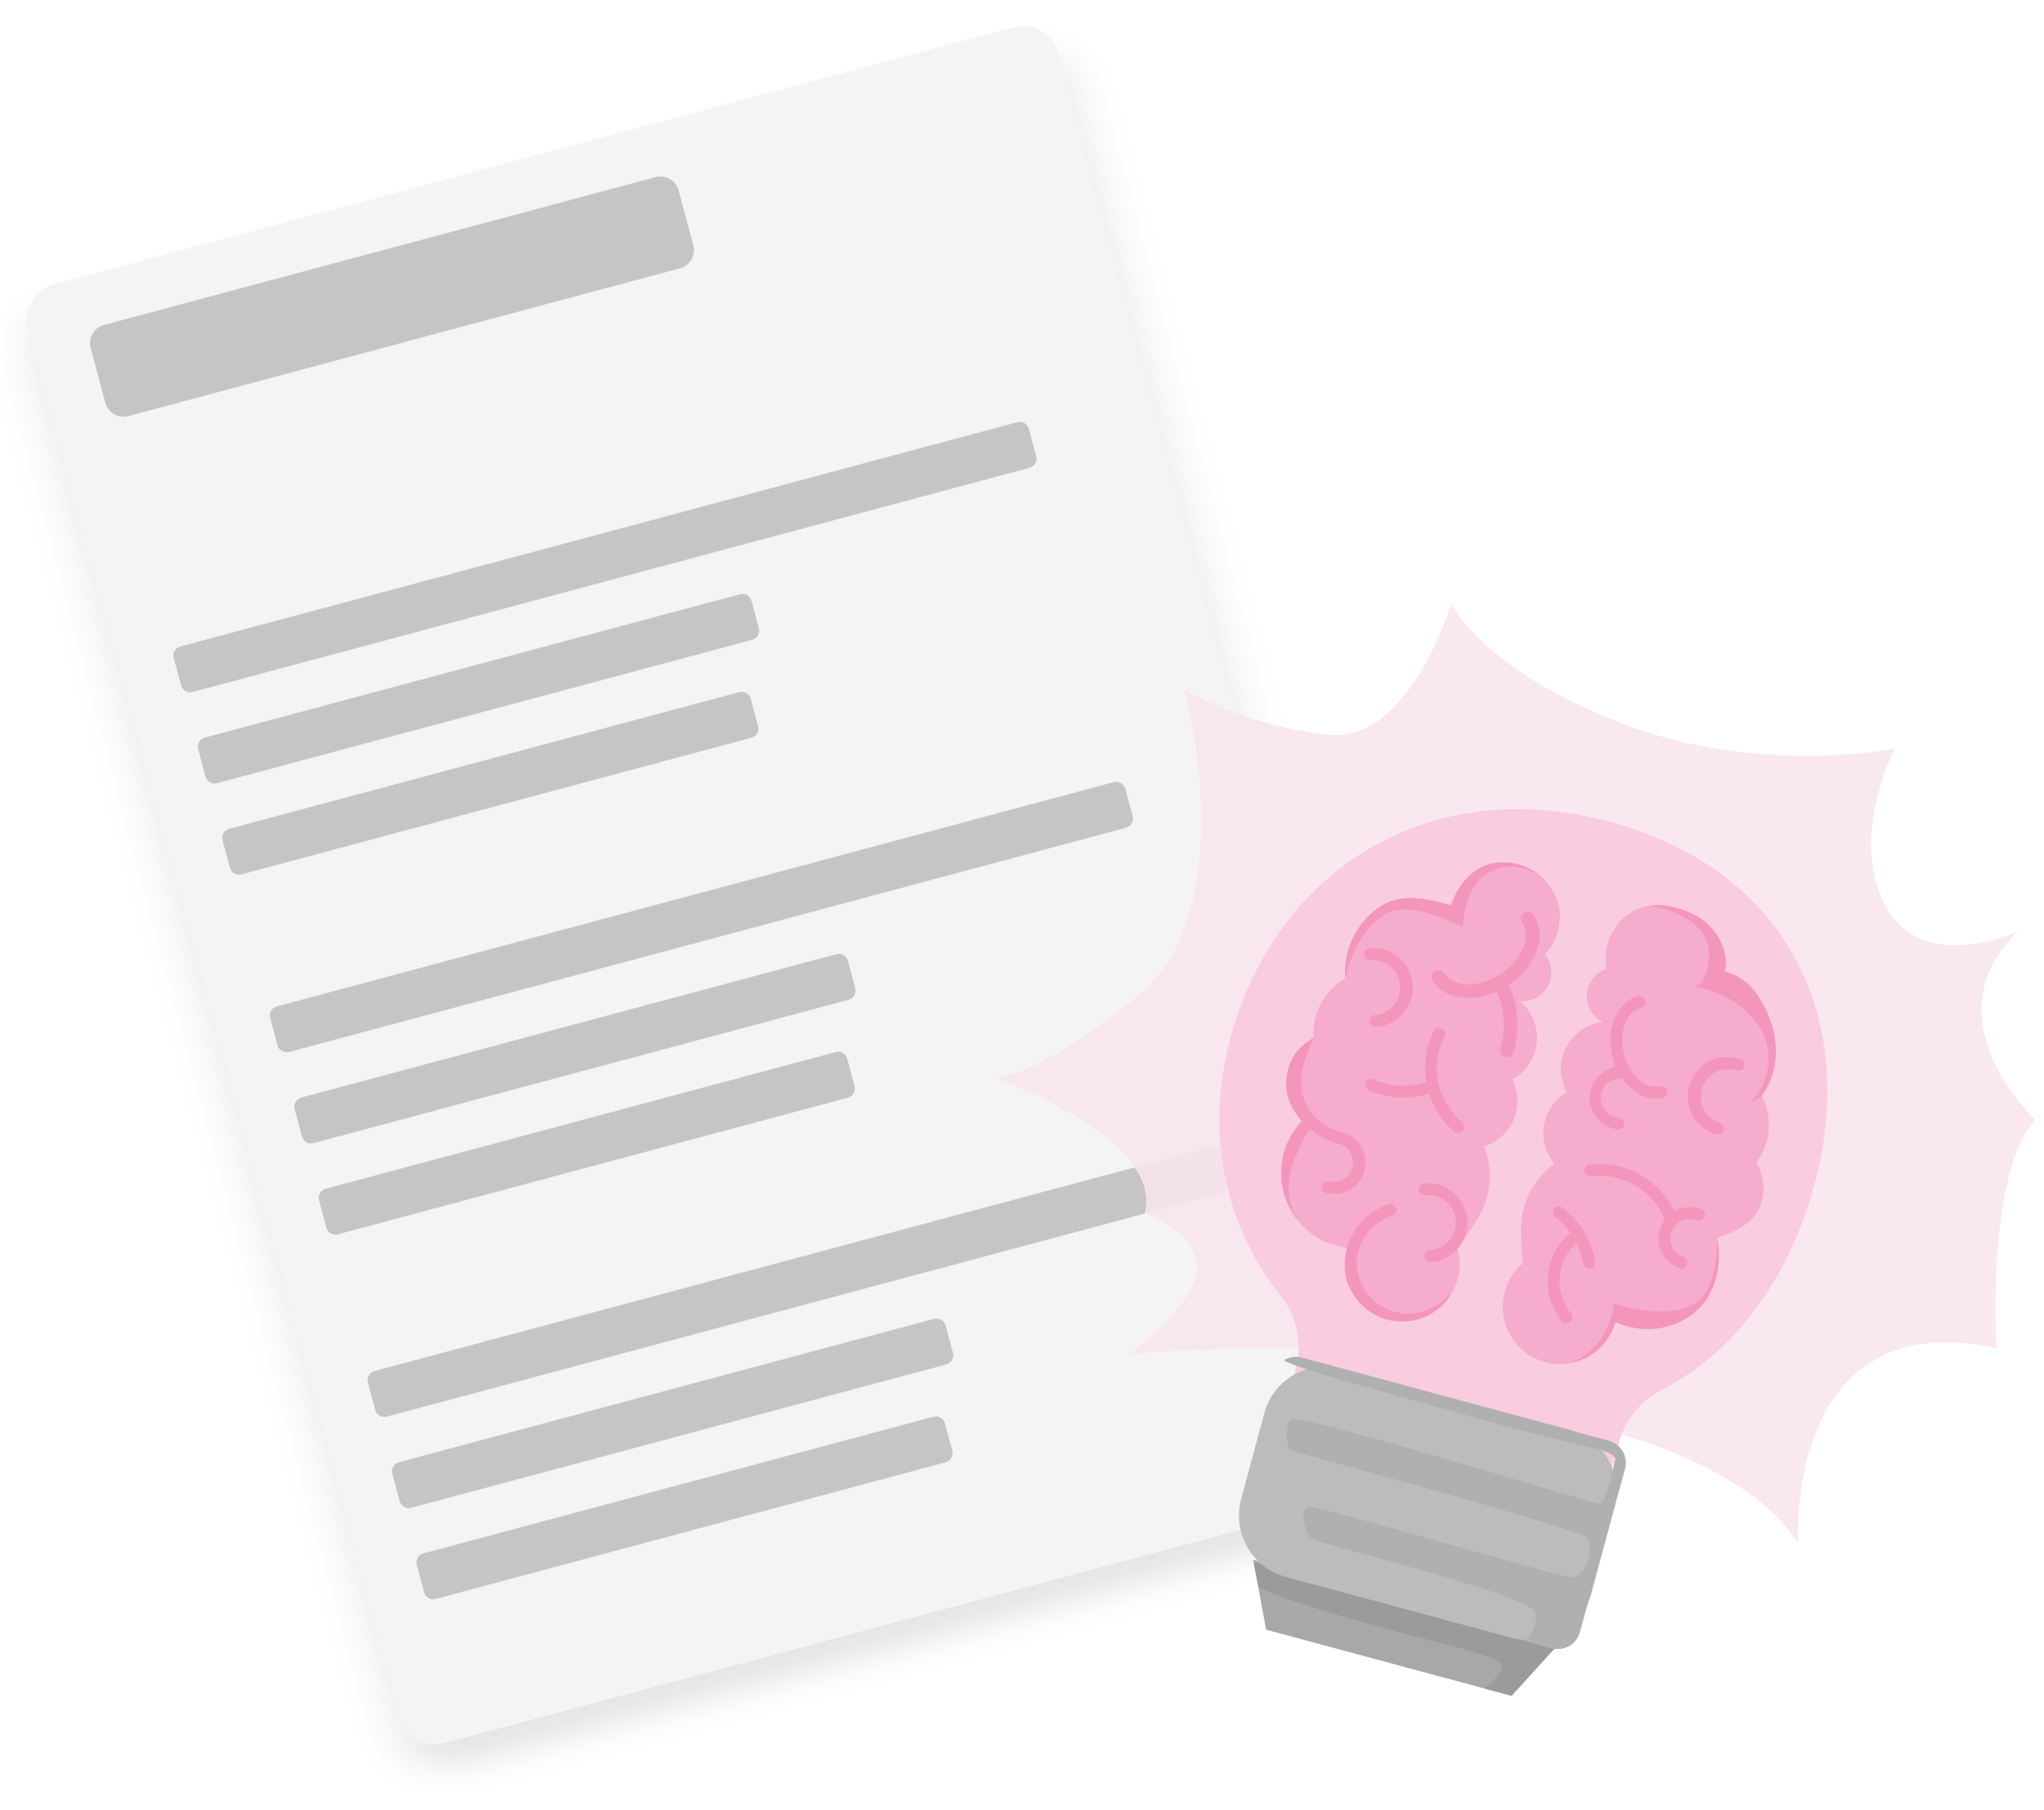
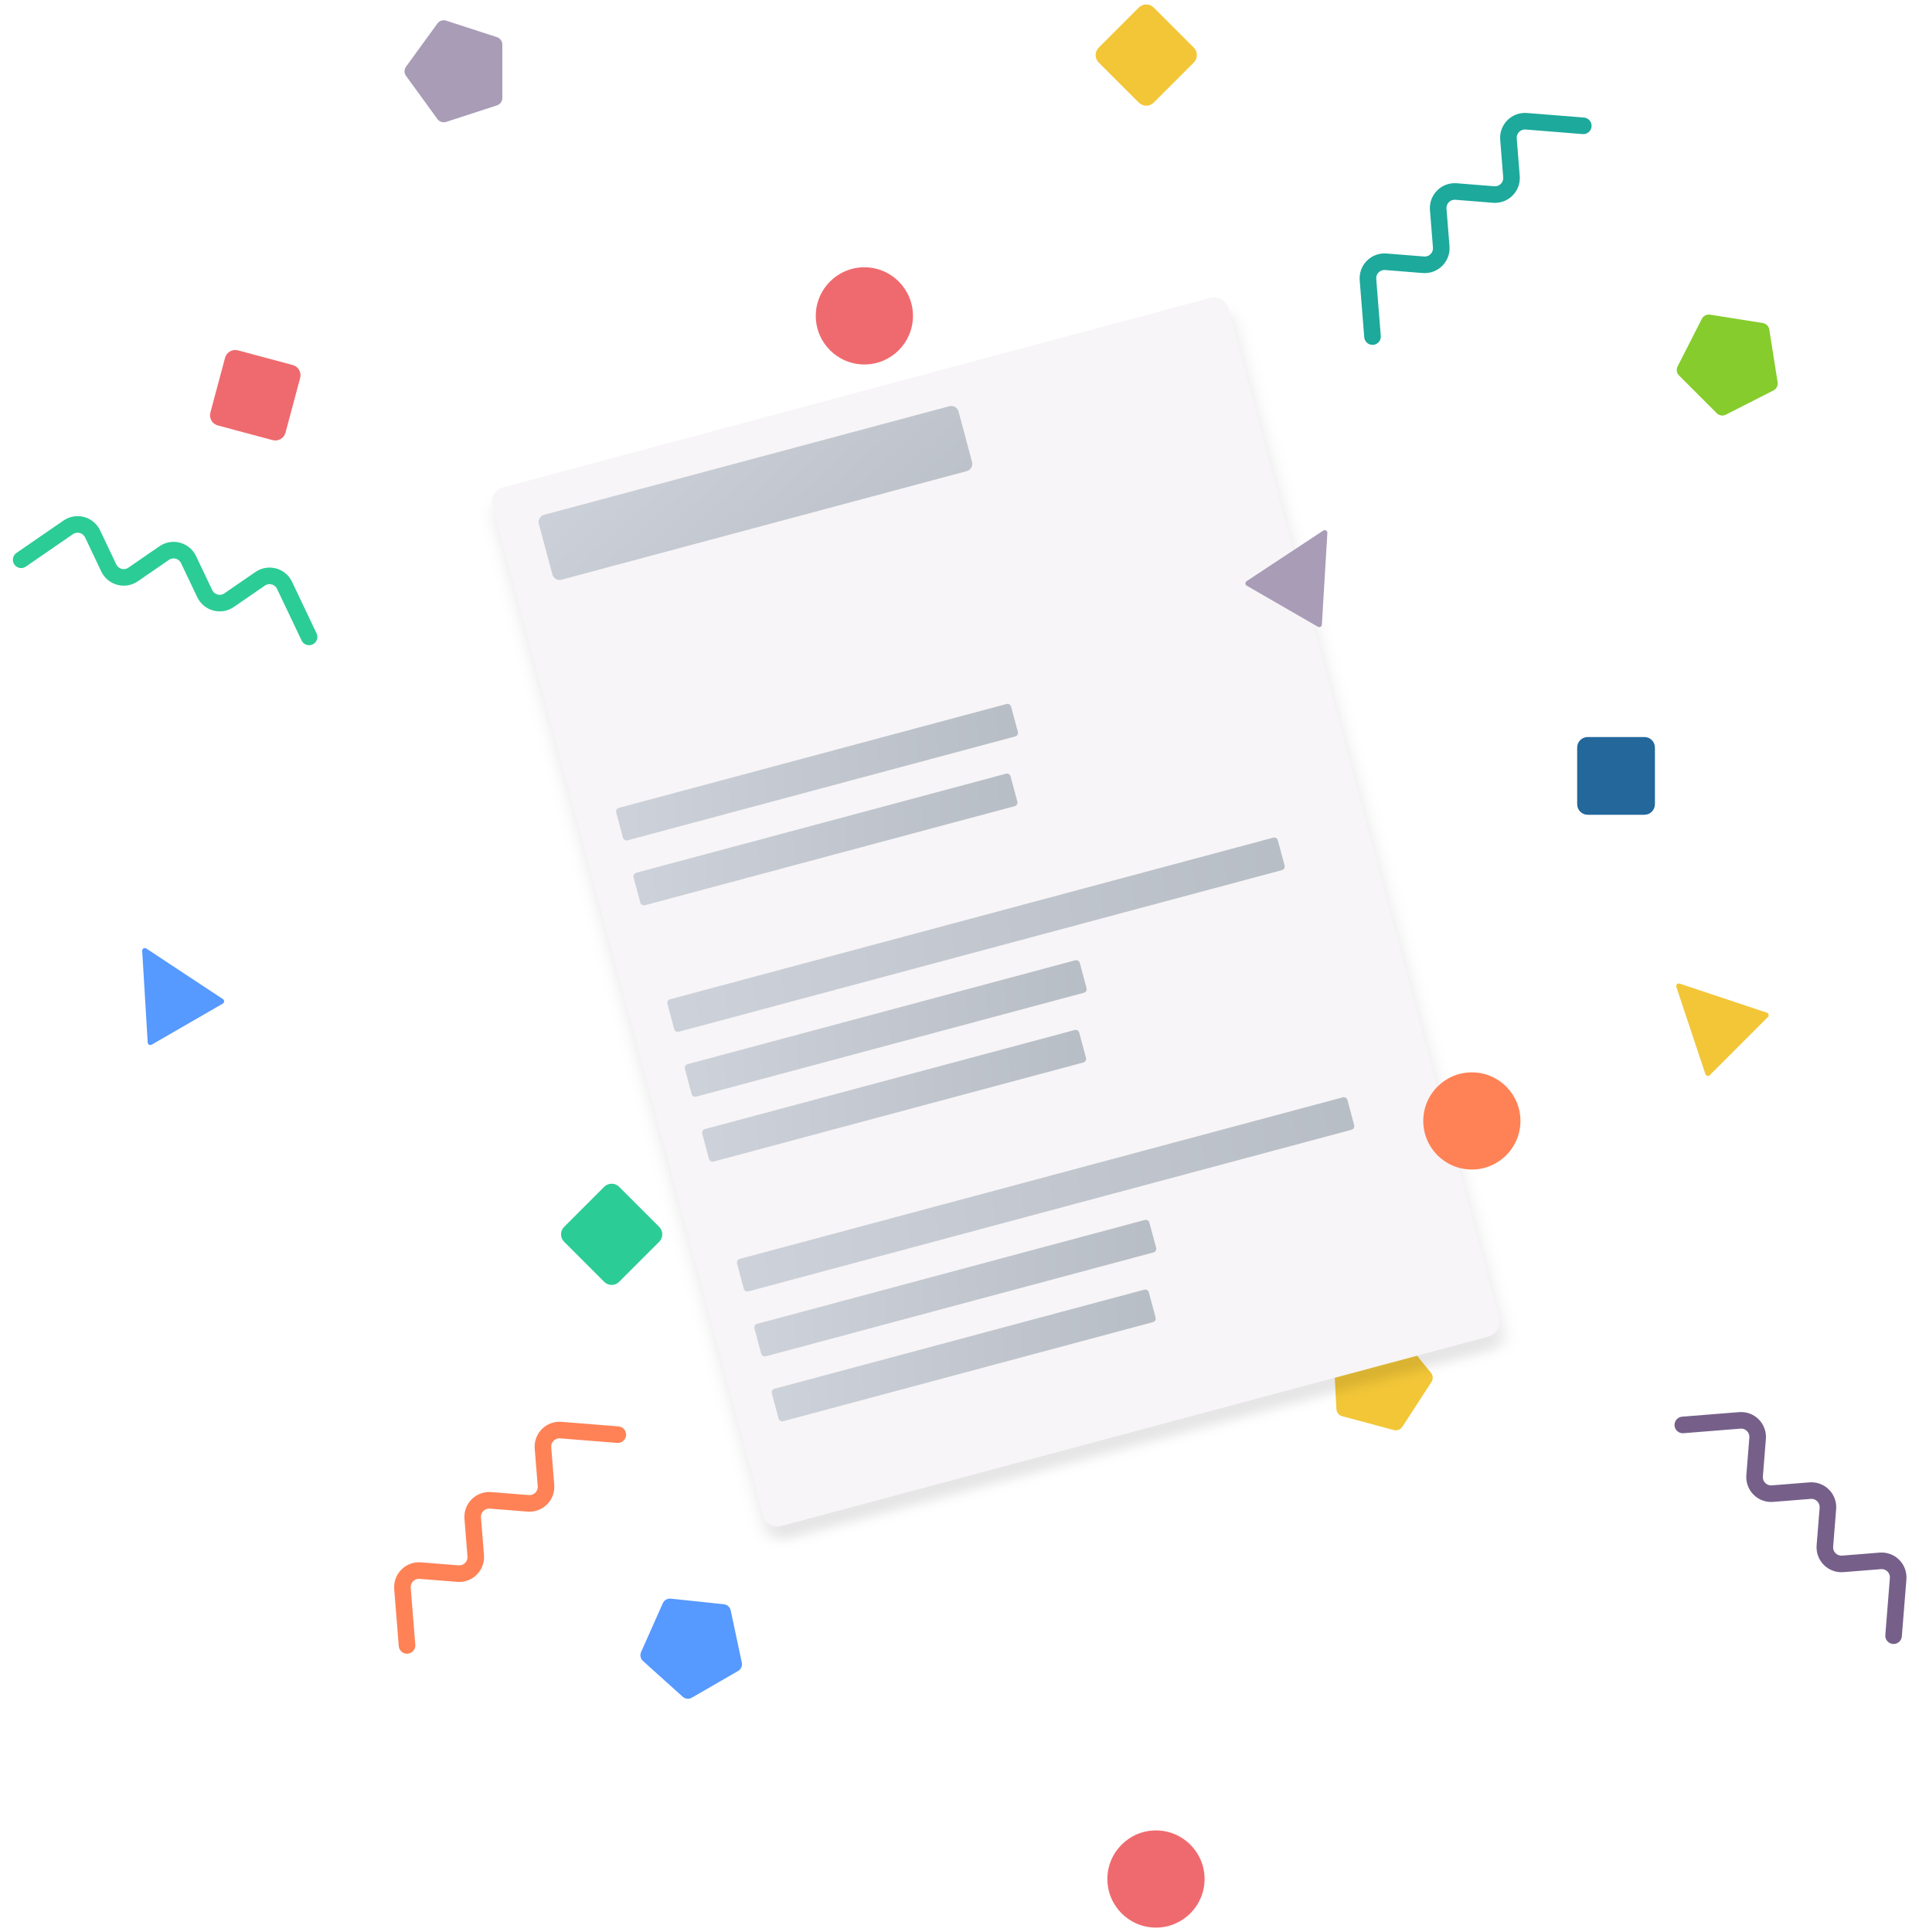
- <svg xmlns="http://www.w3.org/2000/svg" xmlns:xlink="http://www.w3.org/1999/xlink" width="157" height="139" viewBox="0 0 157 139">
+ <svg xmlns="http://www.w3.org/2000/svg" xmlns:xlink="http://www.w3.org/1999/xlink" width="138" height="139" viewBox="0 0 138 139">
  <defs>
-     <rect id="b" width="82" height="116" rx="2.89" />
-     <filter id="a" width="113.4%" height="109.5%" x="-6.7%" y="-3%" filterUnits="objectBoundingBox">
-       <feOffset dy="2" in="SourceAlpha" result="shadowOffsetOuter1" />
-       <feGaussianBlur in="shadowOffsetOuter1" result="shadowBlurOuter1" stdDeviation="1.5" />
+     <rect id="b" width="54.821" height="77.363" y="5.221" rx="1.078" />
+     <filter id="a" width="107.3%" height="105.2%" x="-3.6%" y="-1.3%" filterUnits="objectBoundingBox">
+       <feOffset dy="1" in="SourceAlpha" result="shadowOffsetOuter1" />
+       <feGaussianBlur in="shadowOffsetOuter1" result="shadowBlurOuter1" stdDeviation=".5" />
      <feColorMatrix in="shadowBlurOuter1" values="0 0 0 0 0 0 0 0 0 0 0 0 0 0 0 0 0 0 0.1 0" />
    </filter>
+     <linearGradient id="c" x1="0%" x2="196.339%" y1="50%" y2="135.677%">
+       <stop offset="0%" stop-color="#A5AFBD" />
+       <stop offset="100%" stop-color="#50616E" />
+     </linearGradient>
+     <linearGradient id="d" x1="0%" x2="196.339%" y1="50%" y2="53.514%">
+       <stop offset="0%" stop-color="#A5AFBD" />
+       <stop offset="100%" stop-color="#50616E" />
+     </linearGradient>
+     <linearGradient id="e" x1="0%" x2="196.339%" y1="50%" y2="53.857%">
+       <stop offset="0%" stop-color="#A5AFBD" />
+       <stop offset="100%" stop-color="#50616E" />
+     </linearGradient>
+     <linearGradient id="f" x1="0%" x2="196.339%" y1="50%" y2="51.471%">
+       <stop offset="0%" stop-color="#A5AFBD" />
+       <stop offset="100%" stop-color="#50616E" />
+     </linearGradient>
  </defs>
-   <g fill="none" fill-rule="evenodd">
-     <g transform="rotate(-15 86.479 6.032)">
+   <g fill="none" fill-rule="evenodd" transform="translate(1)">
+     <path fill="#A89CB7" d="M28.209 4.799l2.26-3.11a.56.56 0 0 1 .625-.204l3.657 1.188a.56.56 0 0 1 .387.532V7.05a.56.56 0 0 1-.387.532l-3.657 1.189a.56.56 0 0 1-.625-.204l-2.26-3.11a.56.56 0 0 1 0-.658z" />
+     <path fill="#F2C637" d="M99.526 95.782l2.42 2.988a.56.56 0 0 1 .034.657l-2.094 3.225a.56.56 0 0 1-.614.235l-3.714-.995a.56.56 0 0 1-.414-.51l-.201-3.84a.56.56 0 0 1 .358-.552l3.59-1.378a.56.56 0 0 1 .635.17z" />
+     <g transform="rotate(-15 131.484 -109.41)">
      <use fill="#000" filter="url(#a)" xlink:href="#b" />
-       <use fill="#F4F4F4" xlink:href="#b" />
-       <rect width="46.754" height="7.25" x="4.316" y="4" fill="#979797" fill-opacity=".5" rx="1.445" />
-       <rect width="68" height="3.625" x="4.316" y="29.375" fill="#979797" fill-opacity=".5" rx=".723" />
-       <rect width="44" height="3.625" x="4.316" y="36.625" fill="#979797" fill-opacity=".5" rx=".723" />
-       <rect width="42" height="3.625" x="4.316" y="43.875" fill="#979797" fill-opacity=".5" rx=".723" />
-       <rect width="68" height="3.625" x="4.316" y="58" fill="#979797" fill-opacity=".5" rx=".723" />
-       <rect width="44" height="3.625" x="4.316" y="65.25" fill="#979797" fill-opacity=".5" rx=".723" />
-       <rect width="42" height="3.625" x="4.316" y="72.5" fill="#979797" fill-opacity=".5" rx=".723" />
-       <rect width="68" height="3.625" x="4.316" y="87" fill="#979797" fill-opacity=".5" rx=".723" />
-       <rect width="44" height="3.625" x="4.316" y="94.25" fill="#979797" fill-opacity=".5" rx=".723" />
-       <rect width="42" height="3.625" x="4.316" y="101.5" fill="#979797" fill-opacity=".5" rx=".723" />
+       <use fill="#F7F5F7" xlink:href="#b" />
+       <path fill="url(#c)" fill-opacity=".5" d="M3.313 11.877l29.151-7.811a.539.539 0 0 1 .66.38l.973 3.63a.539.539 0 0 1-.381.66L4.564 16.547a.539.539 0 0 1-.66-.381l-.972-3.63a.539.539 0 0 1 .38-.66z" transform="rotate(15 18.514 10.306)" />
+       <rect width="29.416" height="2.418" x="2.885" y="29.647" fill="url(#d)" fill-opacity=".5" rx=".269" />
+       <rect width="28.079" height="2.418" x="2.885" y="34.482" fill="url(#e)" fill-opacity=".5" rx=".269" />
+       <rect width="45.461" height="2.418" x="2.885" y="43.903" fill="url(#f)" fill-opacity=".5" rx=".269" />
+       <rect width="29.416" height="2.418" x="2.885" y="48.738" fill="url(#d)" fill-opacity=".5" rx=".269" />
+       <rect width="28.079" height="2.418" x="2.885" y="53.573" fill="url(#e)" fill-opacity=".5" rx=".269" />
+       <rect width="45.461" height="2.418" x="2.885" y="63.243" fill="url(#f)" fill-opacity=".5" rx=".269" />
+       <rect width="29.416" height="2.418" x="2.885" y="68.079" fill="url(#d)" fill-opacity=".5" rx=".269" />
+       <rect width="28.079" height="2.418" x="2.885" y="72.914" fill="url(#e)" fill-opacity=".5" rx=".269" />
    </g>
-     <g fill-rule="nonzero">
-       <path fill="#FAE5F0" d="M124.375 110.169s10.106 2.562 13.737 8.373c0 0-1.099-18.504 15.247-14.978 0 0-.822-13.461 2.979-17.543 0 0-8.347-7.753-1.317-14.477 0 0-9.177 4.295-11.053-4.322-1.042-4.774 1.582-9.72 1.582-9.72s-10.398 2.151-21.063-1.973-13.02-9.155-13.02-9.155-3.204 10.799-9.545 10.063a30.66 30.66 0 0 1-10.945-3.447s4.684 17.024-3.83 23.74c-8.512 6.717-10.88 6.006-10.88 6.006s13.173 4.624 11.66 10.479c0 0 3.96 1.368 4.039 4.096.079 2.728-5.2 6.74-5.2 6.74s18.018-1.977 26.59 2.104c8.57 4.08 11.019 4.014 11.019 4.014z" opacity=".9" />
-       <path fill="#F9CCE0" d="M124.32 63.318c-14.15-4.156-25.972 3.257-29.648 15.833-2.174 7.445-.76 14.792 3.667 20.357a6.294 6.294 0 0 1 1.202 5.535l-1.179 4.399 24.598 6.565 1.368-5.106a6.463 6.463 0 0 1 3.27-4.115c5.496-2.81 9.562-8.209 11.587-15.138 3.657-12.586-1.252-24.292-14.866-28.33z" />
-       <path fill="#F59FB9" d="M103.382 95.828a5.766 5.766 0 0 1-3.387-9.69c-.992-1.189-1.496-2.466-1.032-4.06.344-1.177.993-1.759 1.958-2.365a4.818 4.818 0 0 1 2.428-4.541 6.055 6.055 0 0 1 2.53-5.438c1.715-1.24 3.926-.655 5.578-.176.492-1.48 1.632-2.974 3.286-3.25a4.363 4.363 0 0 1 5.032 3.564l-.01.037a4.296 4.296 0 0 1-1.11 3.395c.451.563.6 1.31.397 2.004a2.238 2.238 0 0 1-2.347 1.596 3.637 3.637 0 0 1-.58 6.022 3.637 3.637 0 0 1-2.147 5.138 6.344 6.344 0 0 1 .129 4.176c-.461 1.584-2.21 3.552-2.21 3.552.27.832.285 1.726.041 2.565a4.409 4.409 0 0 1-8.465-2.447l-.091-.082z" />
-       <path fill="#F6ACCC" d="M124.16 101.585a5.811 5.811 0 0 0 5.272-.255c2.21-1.265 2.919-3.88 2.453-6.242 1.478-.476 2.945-1.16 3.41-2.757.345-1.177.109-2.014-.378-3.042a4.804 4.804 0 0 0 .392-5.127c1.165-1.486 1.462-3.793.59-5.986-.781-1.96-1.77-3.087-3.424-3.562.384-1.514-.608-3.49-2.3-4.327-2.158-1.067-4.265-1.143-5.877.64l-.01.037a4.293 4.293 0 0 0-.89 3.458 2.22 2.22 0 0 0-.291 4.08 3.662 3.662 0 0 0-3.07 2.605 3.616 3.616 0 0 0 .318 2.792 3.633 3.633 0 0 0-.957 5.479 6.375 6.375 0 0 0-2.356 3.455c-.461 1.584-.048 4.18-.048 4.18a4.402 4.402 0 1 0 7.058 4.598l.109-.026zM103.382 95.828a5.766 5.766 0 0 1-3.387-9.69c-.992-1.189-1.496-2.466-1.032-4.06.344-1.177.993-1.759 1.958-2.365a4.818 4.818 0 0 1 2.428-4.541 6.055 6.055 0 0 1 2.53-5.438c1.715-1.24 3.926-.655 5.578-.176.492-1.48 1.632-2.974 3.286-3.25a4.363 4.363 0 0 1 5.032 3.564l-.01.037a4.296 4.296 0 0 1-1.11 3.395c.451.563.6 1.31.397 2.004a2.238 2.238 0 0 1-2.347 1.596 3.637 3.637 0 0 1-.58 6.022 3.637 3.637 0 0 1-2.147 5.138 6.344 6.344 0 0 1 .129 4.176c-.461 1.584-2.21 3.552-2.21 3.552.27.832.285 1.726.041 2.565a4.409 4.409 0 0 1-8.465-2.447l-.091-.082z" />
-       <path fill="#F496BC" d="M120.97 94.662a.455.455 0 0 1 .174.78 3.926 3.926 0 0 0-.453 5.476.458.458 0 0 1-.706.58 4.839 4.839 0 0 1 .558-6.742.458.458 0 0 1 .427-.094zM125.96 84.087a4.465 4.465 0 0 1-2.128-2.953c-.518-2.152.376-4.222 2.002-4.611a.456.456 0 1 1 .215.886c-1.135.272-1.728 1.846-1.324 3.512.403 1.666 1.65 2.8 2.785 2.527a.456.456 0 1 1 .215.886 2.513 2.513 0 0 1-1.765-.247zM131.98 87.152a.458.458 0 0 1-.166-.022 3.034 3.034 0 1 1 1.86-5.774.455.455 0 0 1-.279.867 2.117 2.117 0 1 0-1.302 4.03.455.455 0 0 1-.114.888v.011zM128.995 97.407l-.031-.008a2.407 2.407 0 0 1-1.429-3.097 2.425 2.425 0 0 1 3.111-1.425.455.455 0 1 1-.316.853 1.508 1.508 0 0 0-1.937.886 1.498 1.498 0 0 0 .888 1.927.455.455 0 0 1-.286.864z" />
-       <path fill="#F496BC" d="M124.302 86.762l-.03-.008a2.412 2.412 0 1 1 .482-4.8.455.455 0 1 1-.09.907 1.501 1.501 0 1 0-.299 2.984.457.457 0 0 1-.058.911l-.005.006zM121.885 90.252a.455.455 0 0 1 .217-.81 6.478 6.478 0 0 1 6.732 4.084.458.458 0 0 1-.827.362c-1.78-4.125-5.732-3.553-5.77-3.549a.455.455 0 0 1-.352-.087zM103.8 98.83a.455.455 0 0 1-.312-.307 4.807 4.807 0 0 1 .03-2.834 4.874 4.874 0 0 1 3.134-3.174.455.455 0 1 1 .286.865 3.958 3.958 0 0 0-2.547 2.561 3.894 3.894 0 0 0-.021 2.3.458.458 0 0 1-.568.578l-.002.01zM102.55 87.768a4.906 4.906 0 0 1-3.355-6.08.458.458 0 0 1 .877.253 3.996 3.996 0 0 0 2.73 4.953.455.455 0 1 1-.256.873h.004zM111.683 76.504a2.865 2.865 0 0 1-1.642-1.17.525.525 0 0 1 .882-.57c.727 1.114 2.665 1.152 4.325.064a4.455 4.455 0 0 0 1.756-2.047c.29-.614.26-1.331-.08-1.919a.525.525 0 0 1 .882-.57c.528.867.594 1.94.177 2.865a5.505 5.505 0 0 1-2.163 2.543 5.16 5.16 0 0 1-4.137.804zM105.518 78.869a.455.455 0 0 1 .09-.892 2.12 2.12 0 1 0-.36-4.227.455.455 0 1 1-.078-.907 3.032 3.032 0 1 1 .515 6.041.46.46 0 0 1-.167-.015zM109.759 96.92a.455.455 0 0 1 .09-.892 2.115 2.115 0 1 0-.364-4.213.455.455 0 0 1-.078-.908 3.032 3.032 0 1 1 .515 6.042.458.458 0 0 1-.163-.03z" />
-       <path fill="#F496BC" d="M101.872 91.643a.455.455 0 1 1 .236-.878 1.501 1.501 0 1 0 .633-2.935.455.455 0 1 1 .191-.89 2.412 2.412 0 1 1-1.015 4.715l-.045-.012zM110.981 79.27a.455.455 0 0 1-.036.356c-.084.149-1.912 3.552 1.36 6.618a.455.455 0 0 1 .021.644.458.458 0 0 1-.647.02 6.428 6.428 0 0 1-1.54-7.71c.124-.22.404-.299.624-.175.102.052.18.14.218.248zM114.746 75.405a.525.525 0 0 1 .97-.094 7.468 7.468 0 0 1 .546 5.55.529.529 0 0 1-1.016-.294 6.428 6.428 0 0 0-.467-4.792.518.518 0 0 1-.033-.37z" />
-       <path fill="#F496BC" d="M110.051 83.083a.455.455 0 0 1-.033.844 6.59 6.59 0 0 1-4.895-.18.457.457 0 0 1 .373-.834c1.332.59 2.84.646 4.213.154a.458.458 0 0 1 .342.016zM119.286 93.2a.458.458 0 0 1 .731-.428 6.53 6.53 0 0 1 2.504 4.189.458.458 0 0 1-.903.145 5.639 5.639 0 0 0-2.157-3.607.455.455 0 0 1-.175-.298zM135.105 84.352c.106-.081.213-.17.203-.186 1.165-1.487 1.462-3.794.59-5.986-.78-1.961-1.77-3.087-3.424-3.563.384-1.514-.608-3.49-2.3-4.327-1.195-.59-2.372-.88-3.456-.714 1.6.26 4.74 1.211 4.546 4.002-.155 2.238-1.23 2.224-1.23 2.224a7.302 7.302 0 0 1 4.64 2.469c2.104 2.344.927 5.524-.241 6.342.24-.037.47-.126.672-.261zM129.432 101.33c2.21-1.265 2.919-3.88 2.453-6.242 0 0 .301 4.324-2.179 5.287-2.48.962-5.766-.265-5.766-.265s-.115 3.326-3.33 4.58l1.032-.307a4.374 4.374 0 0 0 2.411-2.79l.099-.029a5.811 5.811 0 0 0 5.28-.234zM118.631 67.606a4.374 4.374 0 0 0-3.9-1.297c-1.656.286-2.794 1.769-3.285 3.25-1.649-.478-3.86-1.064-5.579.176a6.083 6.083 0 0 0-2.556 4.992l.028.442s.644-3.673 3.239-5.036c1.927-1.012 5.785 1.095 5.785 1.095s-.01-3.747 2.73-4.523a3.736 3.736 0 0 1 3.538.9zM98.987 90.972c.142-2.027 1.642-4.303 1.642-4.303-.773-.857-.77-3.417-.621-4.406.205-.885.512-1.743.915-2.557-.961.604-1.606 1.186-1.949 2.357-.468 1.596.04 2.871 1.032 4.06a5.762 5.762 0 0 0-.26 7.658 4.25 4.25 0 0 1-.759-2.809zM111.484 99.36c-.252.26-2.304 2.253-4.662 1.304a3.915 3.915 0 0 1-2.605-3.284l-.912.19a4.416 4.416 0 0 0 8.189 1.792l-.01-.003z" />
-       <path fill="#A9A8A8" d="M96.254 119.815l1 5.376 18.856 5.078 3.714-4.11z" />
-       <path fill="#9B9B9B" d="M114.031 129.708l2.063.553 3.583-3.922-.415-.33-20.708-5.574-2.247-.409.35 1.89c.678.374 2.657 1.197 8.425 2.808 8.734 2.438 11.325 2.585 10.016 3.957-.456.465-.797.797-1.067 1.027z" />
-       <path fill="#BCBCBC" d="M103.087 105.125l17.478 4.706a4.88 4.88 0 0 1 3.443 5.98l-1.775 6.592a4.88 4.88 0 0 1-5.98 3.443l-17.478-4.706a4.88 4.88 0 0 1-3.443-5.98l1.775-6.592a4.88 4.88 0 0 1 5.98-3.443z" />
-       <path fill="#B0B0B0" d="M124.824 112.836a1.762 1.762 0 0 0-1.246-2.158l-23.582-6.395a1.762 1.762 0 0 0-1.392.21c.774.573 7.739 2.439 15.68 4.68 7.94 2.24 9.048 1.975 9.787 2.812 0 0-.625 3.514-1.237 3.51-.612-.003-23.297-7.089-23.706-6.435-.408.653-.463 2.163.247 2.415.71.252 21.84 5.914 22.523 6.656.614.664.012 3.046-1.224 3.017-1.015-.024-19.326-5.488-20.142-5.397-.817.092-.311 1.964.195 2.417.506.453 16.845 4.305 17.206 5.734.245.967-.328 1.54-.782 2.17l2.043.547a1.762 1.762 0 0 0 2.152-1.226l3.478-12.557z" />
-     </g>
+     <path stroke="#1DA99B" stroke-linecap="round" stroke-width="1.193" d="M112.903 9.052l-4.097-.328a1.193 1.193 0 0 0-1.285 1.285l.216 2.701a1.193 1.193 0 0 1-1.285 1.285l-2.7-.216a1.193 1.193 0 0 0-1.285 1.285l.216 2.7a1.193 1.193 0 0 1-1.285 1.285l-2.7-.216a1.193 1.193 0 0 0-1.285 1.285l.327 4.097" />
+     <path stroke="#2CCC96" stroke-linecap="round" stroke-width="1.193" d="M21.235 45.824l-1.765-3.712a1.193 1.193 0 0 0-1.755-.47l-2.231 1.537a1.193 1.193 0 0 1-1.755-.47l-1.164-2.447a1.193 1.193 0 0 0-1.755-.47l-2.23 1.537a1.193 1.193 0 0 1-1.756-.47l-1.163-2.447a1.193 1.193 0 0 0-1.755-.47L.522 40.273" />
+     <path stroke="#FF8256" stroke-linecap="round" stroke-width="1.193" d="M43.445 103.218l-4.098-.328a1.193 1.193 0 0 0-1.285 1.285l.217 2.7a1.193 1.193 0 0 1-1.285 1.285l-2.701-.216a1.193 1.193 0 0 0-1.285 1.285l.216 2.7a1.193 1.193 0 0 1-1.285 1.286l-2.7-.216a1.193 1.193 0 0 0-1.285 1.284l.328 4.098" />
+     <path stroke="#76608A" stroke-linecap="round" stroke-width="1.193" d="M135.226 117.681l.328-4.097a1.193 1.193 0 0 0-1.285-1.285l-2.7.216a1.193 1.193 0 0 1-1.285-1.284l.216-2.701a1.193 1.193 0 0 0-1.285-1.285l-2.701.216a1.193 1.193 0 0 1-1.285-1.285l.216-2.7a1.193 1.193 0 0 0-1.284-1.285l-4.098.328" />
+     <circle cx="82.162" cy="135.188" r="3.496" fill="#EF6A6E" />
+     <circle cx="104.887" cy="80.647" r="3.496" fill="#FF8256" />
+     <circle cx="61.184" cy="22.726" r="3.496" fill="#EF6A6E" />
+     <rect width="5.594" height="5.594" x="78.666" y="1.165" fill="#F2C637" rx=".758" transform="rotate(-45 81.463 3.962)" />
+     <rect width="5.594" height="5.594" x="40.207" y="86.008" fill="#2CCC96" rx=".758" transform="rotate(-45 43.004 88.805)" />
+     <rect width="5.594" height="5.594" x="112.463" y="53.026" fill="#23679B" rx=".758" />
+     <rect width="5.594" height="5.594" x="14.568" y="25.639" fill="#EF6A6E" rx=".758" transform="rotate(-75 17.365 28.436)" />
+     <path fill="#5699FF" d="M9.523 68.24l5.517 3.643a.19.19 0 0 1-.01.322l-5.12 2.957a.19.19 0 0 1-.284-.153l-.397-6.6a.19.19 0 0 1 .294-.169z" />
+     <path fill="#F2C637" d="M119.838 70.767l6.272 2.091a.19.19 0 0 1 .074.314l-4.181 4.181a.19.19 0 0 1-.314-.074l-2.09-6.272a.19.19 0 0 1 .239-.24z" />
+     <path fill="#A89CB7" d="M94.492 38.342l-.396 6.6a.19.19 0 0 1-.283.152l-5.122-2.957a.19.19 0 0 1-.01-.322l5.518-3.643a.19.19 0 0 1 .293.17z" />
+     <path fill="#85CC2C" d="M126.283 23.705l.601 3.798a.56.56 0 0 1-.298.586l-3.426 1.745a.56.56 0 0 1-.65-.102l-2.719-2.72a.56.56 0 0 1-.103-.649l1.746-3.426a.56.56 0 0 1 .586-.299l3.798.602a.56.56 0 0 1 .465.465z" />
+     <path fill="#5699FF" d="M47.254 115.017l3.824.402a.56.56 0 0 1 .489.44l.8 3.761a.56.56 0 0 1-.268.601l-3.33 1.923a.56.56 0 0 1-.654-.07l-2.858-2.572a.56.56 0 0 1-.137-.643l1.564-3.513a.56.56 0 0 1 .57-.329z" />
  </g>
</svg>
